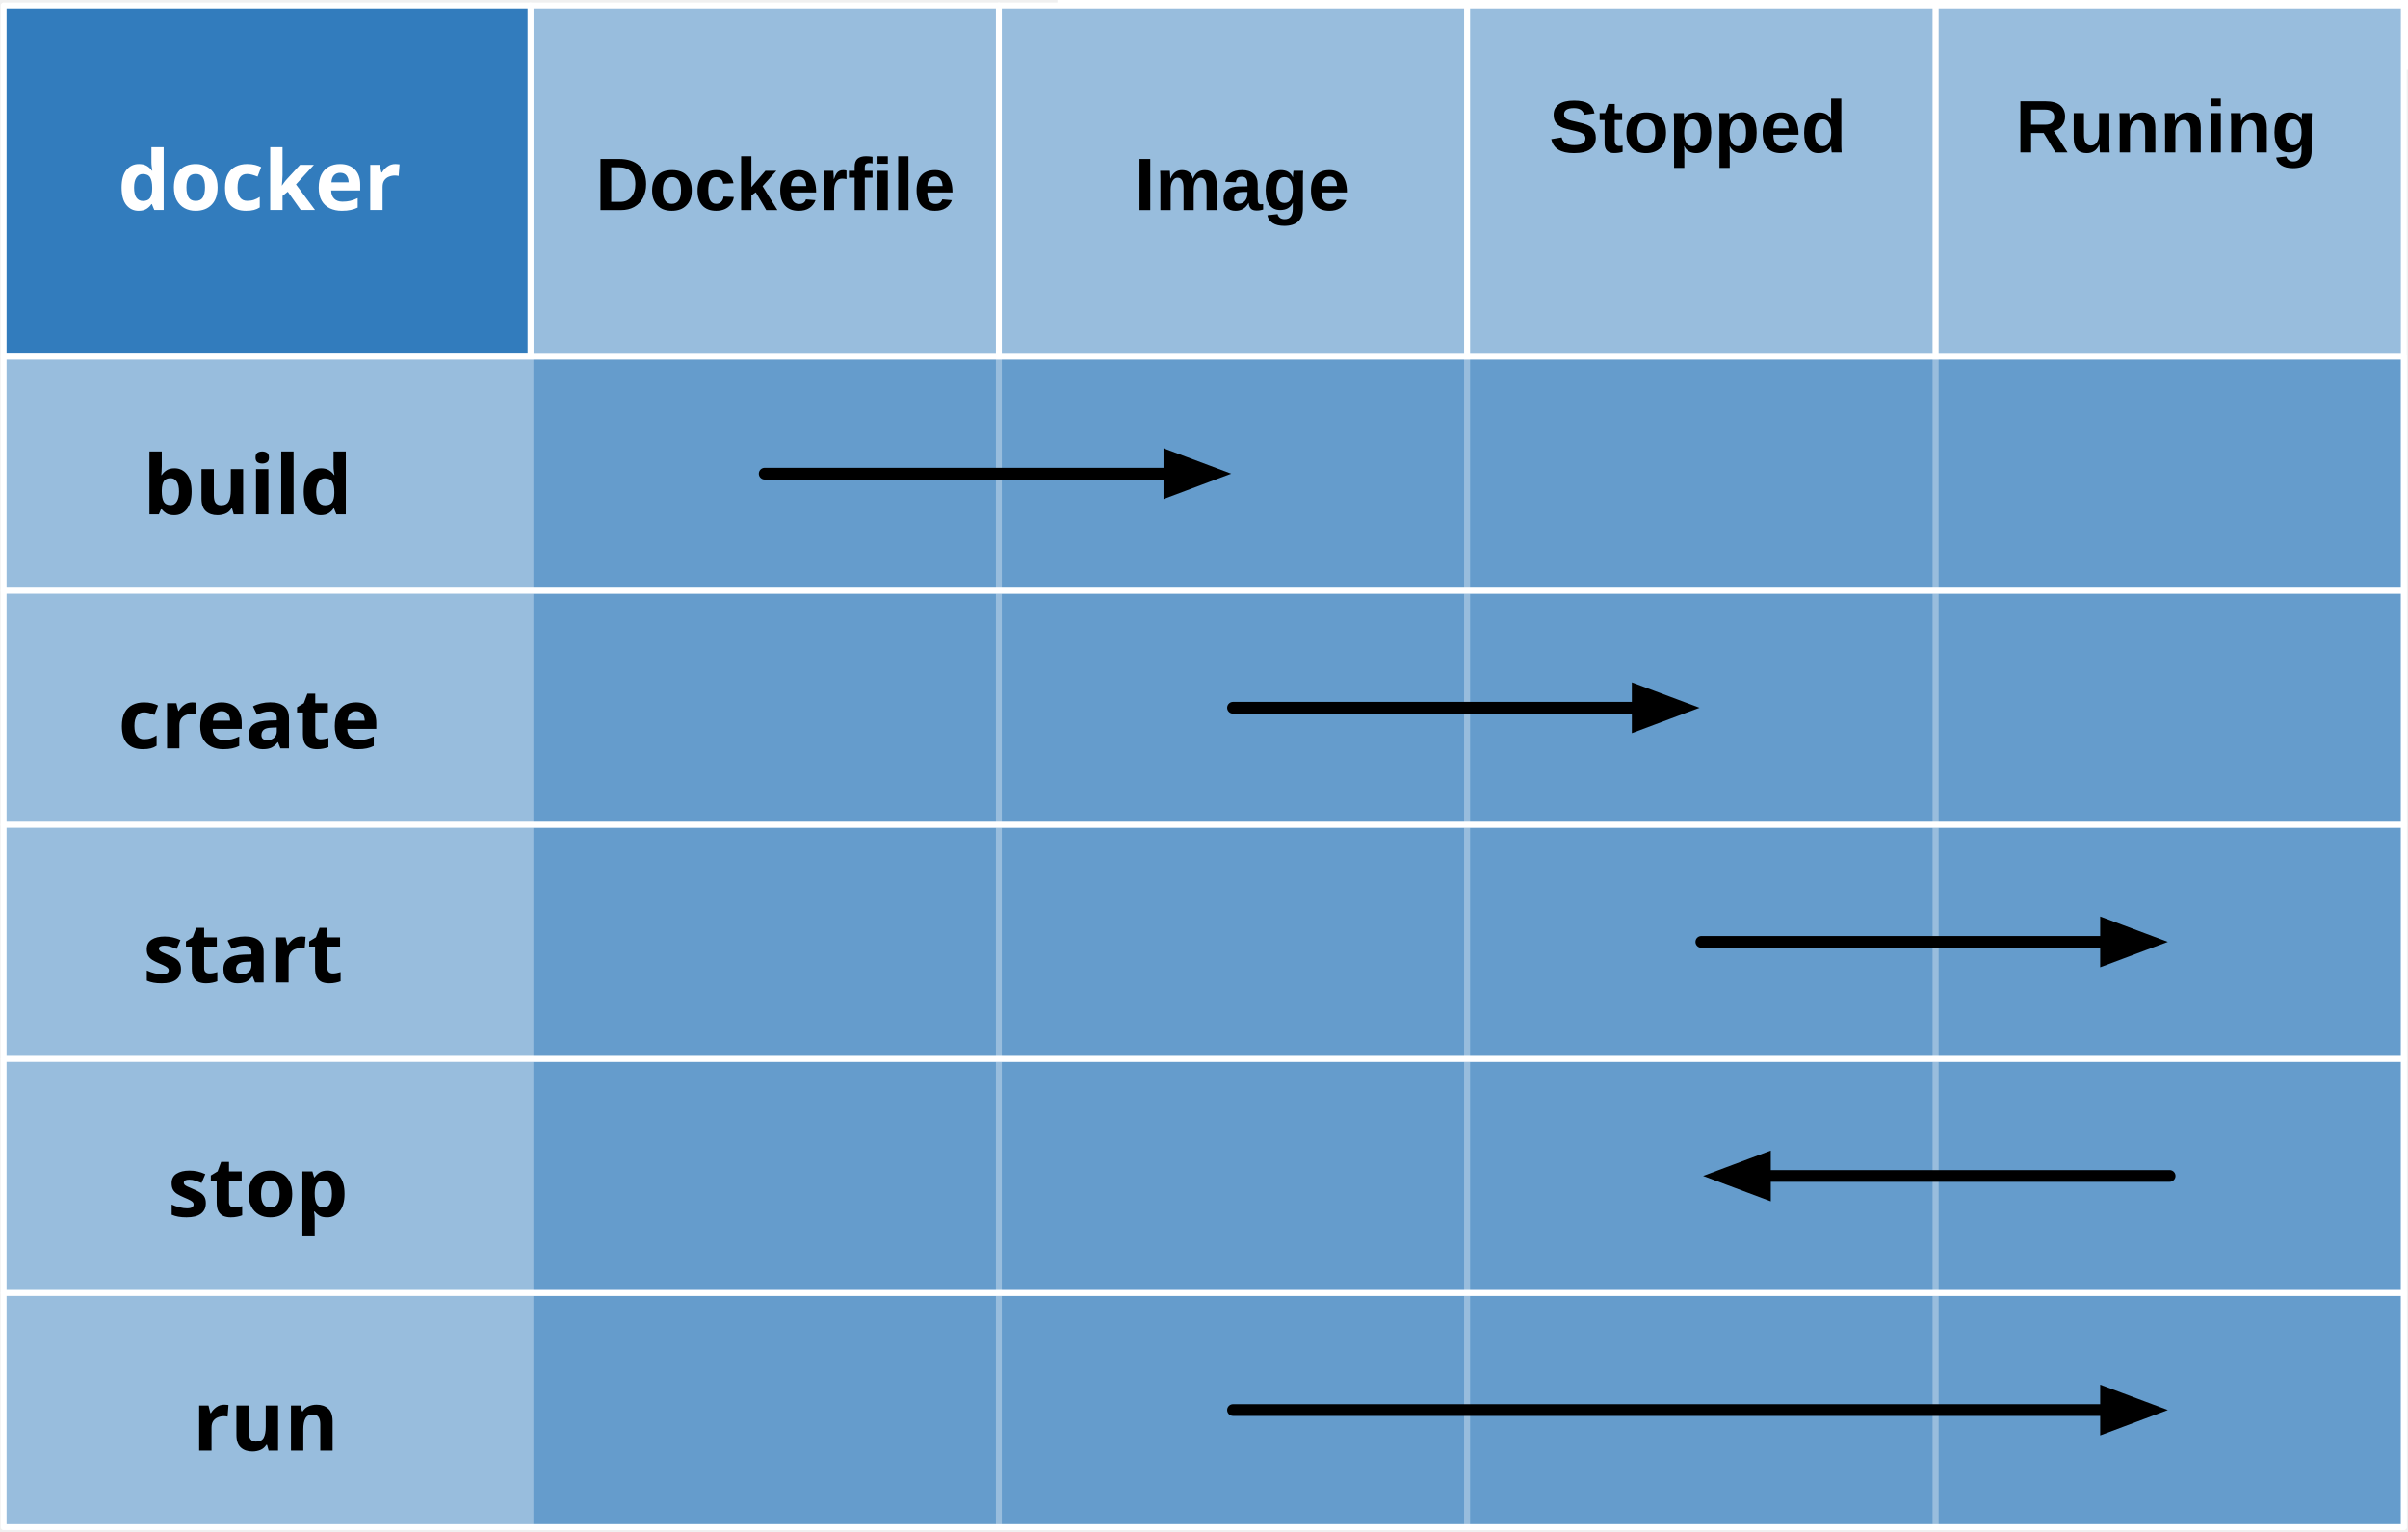
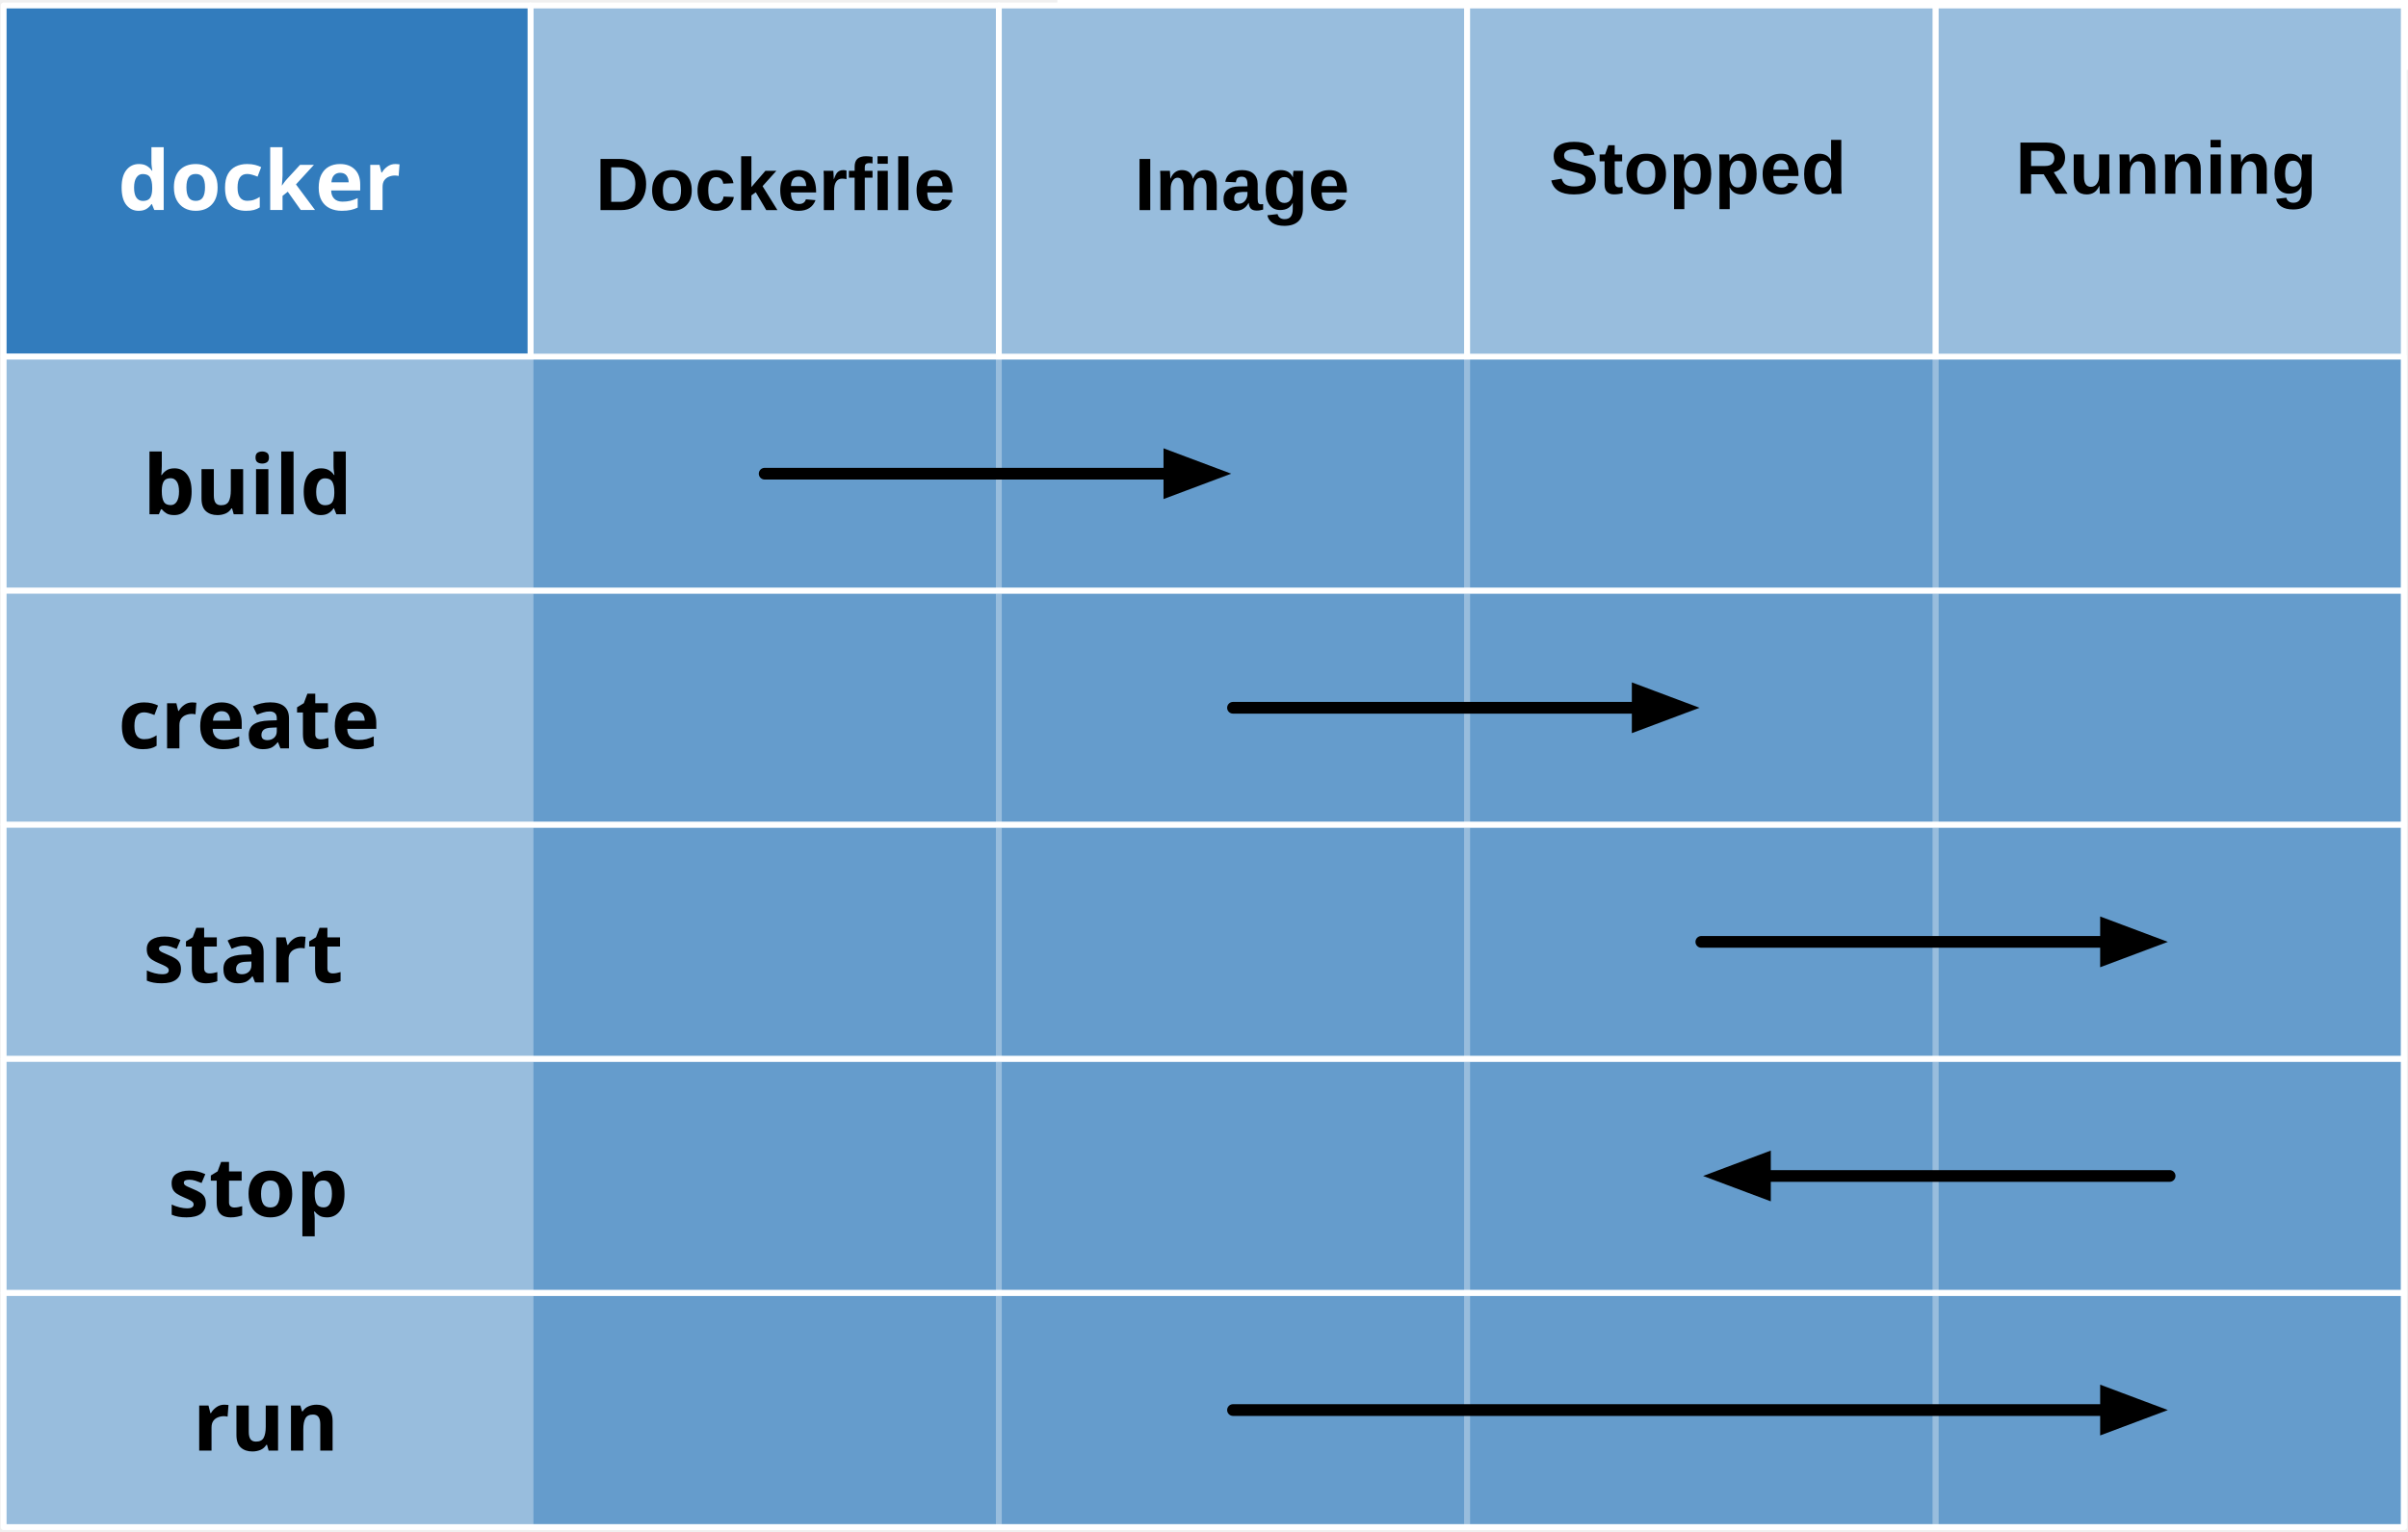
<svg xmlns="http://www.w3.org/2000/svg" version="1.1" viewBox="-256 353 583 371" width="583pt" height="371pt">
  <defs>
    <marker orient="auto" overflow="visible" markerUnits="strokeWidth" id="FilledArrow_Marker" viewBox="-1 -3 6 6" markerWidth="6" markerHeight="6" color="black">
      <g>
        <path d="M 3.858 0 L 0 -1.447 L 0 1.447 Z" fill="currentColor" stroke="currentColor" stroke-width="1" />
      </g>
    </marker>
  </defs>
  <g stroke="none" stroke-opacity="1" stroke-dasharray="none" fill="none" fill-opacity="1">
    <rect fill="white" width="582.52" height="369.921" />
    <g>
      <rect x="-255.118" y="354.331" width="581.102" height="368.504" fill="white" />
      <rect x="212.598" y="354.331" width="113.386" height="368.504" fill="#327cbd" fill-opacity=".5" />
      <rect x="212.598" y="354.331" width="113.386" height="368.504" stroke="white" stroke-linecap="round" stroke-linejoin="round" stroke-width="1.417" />
      <rect x="-14.173" y="354.331" width="113.386" height="368.504" fill="#327cbd" fill-opacity=".5" />
      <rect x="-14.173" y="354.331" width="113.386" height="368.504" stroke="white" stroke-linecap="round" stroke-linejoin="round" stroke-width="1.417" />
      <rect x="99.213" y="354.331" width="113.386" height="368.504" fill="#327cbd" fill-opacity=".5" />
      <rect x="99.213" y="354.331" width="113.386" height="368.504" stroke="white" stroke-linecap="round" stroke-linejoin="round" stroke-width="1.417" />
      <rect x="-127.559" y="354.331" width="113.386" height="368.504" fill="#327cbd" fill-opacity=".5" />
      <rect x="-127.559" y="354.331" width="113.386" height="368.504" stroke="white" stroke-linecap="round" stroke-linejoin="round" stroke-width="1.417" />
      <text transform="translate(-112.2976 387.8827)" fill="black">
        <tspan font-family="Arial" font-size="18" font-weight="bold" x=".481" y="16" textLength="87.038">Dockerfile</tspan>
      </text>
      <text transform="translate(18.20264 387.8827)" fill="black">
        <tspan font-family="Arial" font-size="18" font-weight="bold" x=".489" y="16" textLength="52.022">Image</tspan>
      </text>
      <text transform="translate(112.559 373.9151)" fill="black">
-         <tspan font-family="Arial" font-size="18" font-weight="bold" x="6.504" y="16" textLength="71.991">Stopped</tspan>
+         <tspan font-family="Arial" font-size="18" font-weight="bold" x="6.504" y="26" textLength="71.991">Stopped</tspan>
      </text>
      <text transform="translate(225.9449 373.9151)" fill="black">
-         <tspan font-family="Arial" font-size="18" font-weight="bold" x="6.012" y="16" textLength="72.976">Running</tspan>
+         <tspan font-family="Arial" font-size="18" font-weight="bold" x="6.012" y="26" textLength="72.976">Running</tspan>
      </text>
      <rect x="-255.118" y="354.331" width="127.559" height="85.039" fill="#327cbd" />
      <rect x="-255.118" y="354.331" width="127.559" height="85.039" stroke="white" stroke-linecap="round" stroke-linejoin="round" stroke-width="1.417" />
      <text transform="translate(-250.1181 384.8504)" fill="white">
        <tspan font-family="Menlo" font-size="20" font-weight="bold" fill="white" x="22.656" y="19" textLength="72.246">docker</tspan>
      </text>
    </g>
    <g>
      <rect x="-255.118" y="439.37" width="581.102" height="56.693" fill="#327cbd" fill-opacity=".5" />
      <rect x="-255.118" y="439.37" width="581.102" height="56.693" stroke="white" stroke-linecap="round" stroke-linejoin="round" stroke-width="1.417" />
      <rect x="-255.118" y="496.063" width="581.102" height="56.693" fill="#327cbd" fill-opacity=".5" />
      <rect x="-255.118" y="496.063" width="581.102" height="56.693" stroke="white" stroke-linecap="round" stroke-linejoin="round" stroke-width="1.417" />
      <rect x="-255.118" y="552.756" width="581.102" height="56.693" fill="#327cbd" fill-opacity=".5" />
      <rect x="-255.118" y="552.756" width="581.102" height="56.693" stroke="white" stroke-linecap="round" stroke-linejoin="round" stroke-width="1.417" />
      <text transform="translate(-221.7716 458.5433)" fill="black">
        <tspan font-family="Menlo" font-size="20" font-weight="bold" x=".397" y="19" textLength="60.205">build</tspan>
      </text>
      <text transform="translate(-227.7716 515.2362)" fill="black">
        <tspan font-family="Menlo" font-size="20" font-weight="bold" x=".377" y="19" textLength="72.246">create</tspan>
      </text>
      <text transform="translate(-221.7716 571.9291)" fill="black">
        <tspan font-family="Menlo" font-size="20" font-weight="bold" x=".397" y="19" textLength="60.205">start</tspan>
      </text>
      <rect x="-255.118" y="609.449" width="581.102" height="56.693" fill="#327cbd" fill-opacity=".5" />
      <rect x="-255.118" y="609.449" width="581.102" height="56.693" stroke="white" stroke-linecap="round" stroke-linejoin="round" stroke-width="1.417" />
      <text transform="translate(-215.7716 628.622)" fill="black">
        <tspan font-family="Menlo" font-size="20" font-weight="bold" x=".418" y="19" textLength="48.164">stop</tspan>
      </text>
      <rect x="-255.118" y="666.142" width="581.102" height="56.693" fill="#327cbd" fill-opacity=".5" />
      <rect x="-255.118" y="666.142" width="581.102" height="56.693" stroke="white" stroke-linecap="round" stroke-linejoin="round" stroke-width="1.417" />
      <text transform="translate(-209.7716 685.315)" fill="black">
        <tspan font-family="Menlo" font-size="20" font-weight="bold" x=".438" y="19" textLength="36.123">run</tspan>
      </text>
    </g>
    <g>
      <line x1="-70.866" y1="467.717" x2="27.116" y2="467.717" marker-end="url(#FilledArrow_Marker)" stroke="black" stroke-linecap="round" stroke-linejoin="round" stroke-width="2.835" />
      <line x1="42.52" y1="524.409" x2="140.502" y2="524.409" marker-end="url(#FilledArrow_Marker)" stroke="black" stroke-linecap="round" stroke-linejoin="round" stroke-width="2.835" />
      <line x1="155.906" y1="581.102" x2="253.887" y2="581.102" marker-end="url(#FilledArrow_Marker)" stroke="black" stroke-linecap="round" stroke-linejoin="round" stroke-width="2.835" />
      <line x1="269.291" y1="637.795" x2="171.309" y2="637.795" marker-end="url(#FilledArrow_Marker)" stroke="black" stroke-linecap="round" stroke-linejoin="round" stroke-width="2.835" />
      <line x1="42.52" y1="694.488" x2="253.887" y2="694.488" marker-end="url(#FilledArrow_Marker)" stroke="black" stroke-linecap="round" stroke-linejoin="round" stroke-width="2.835" />
    </g>
  </g>
</svg>
